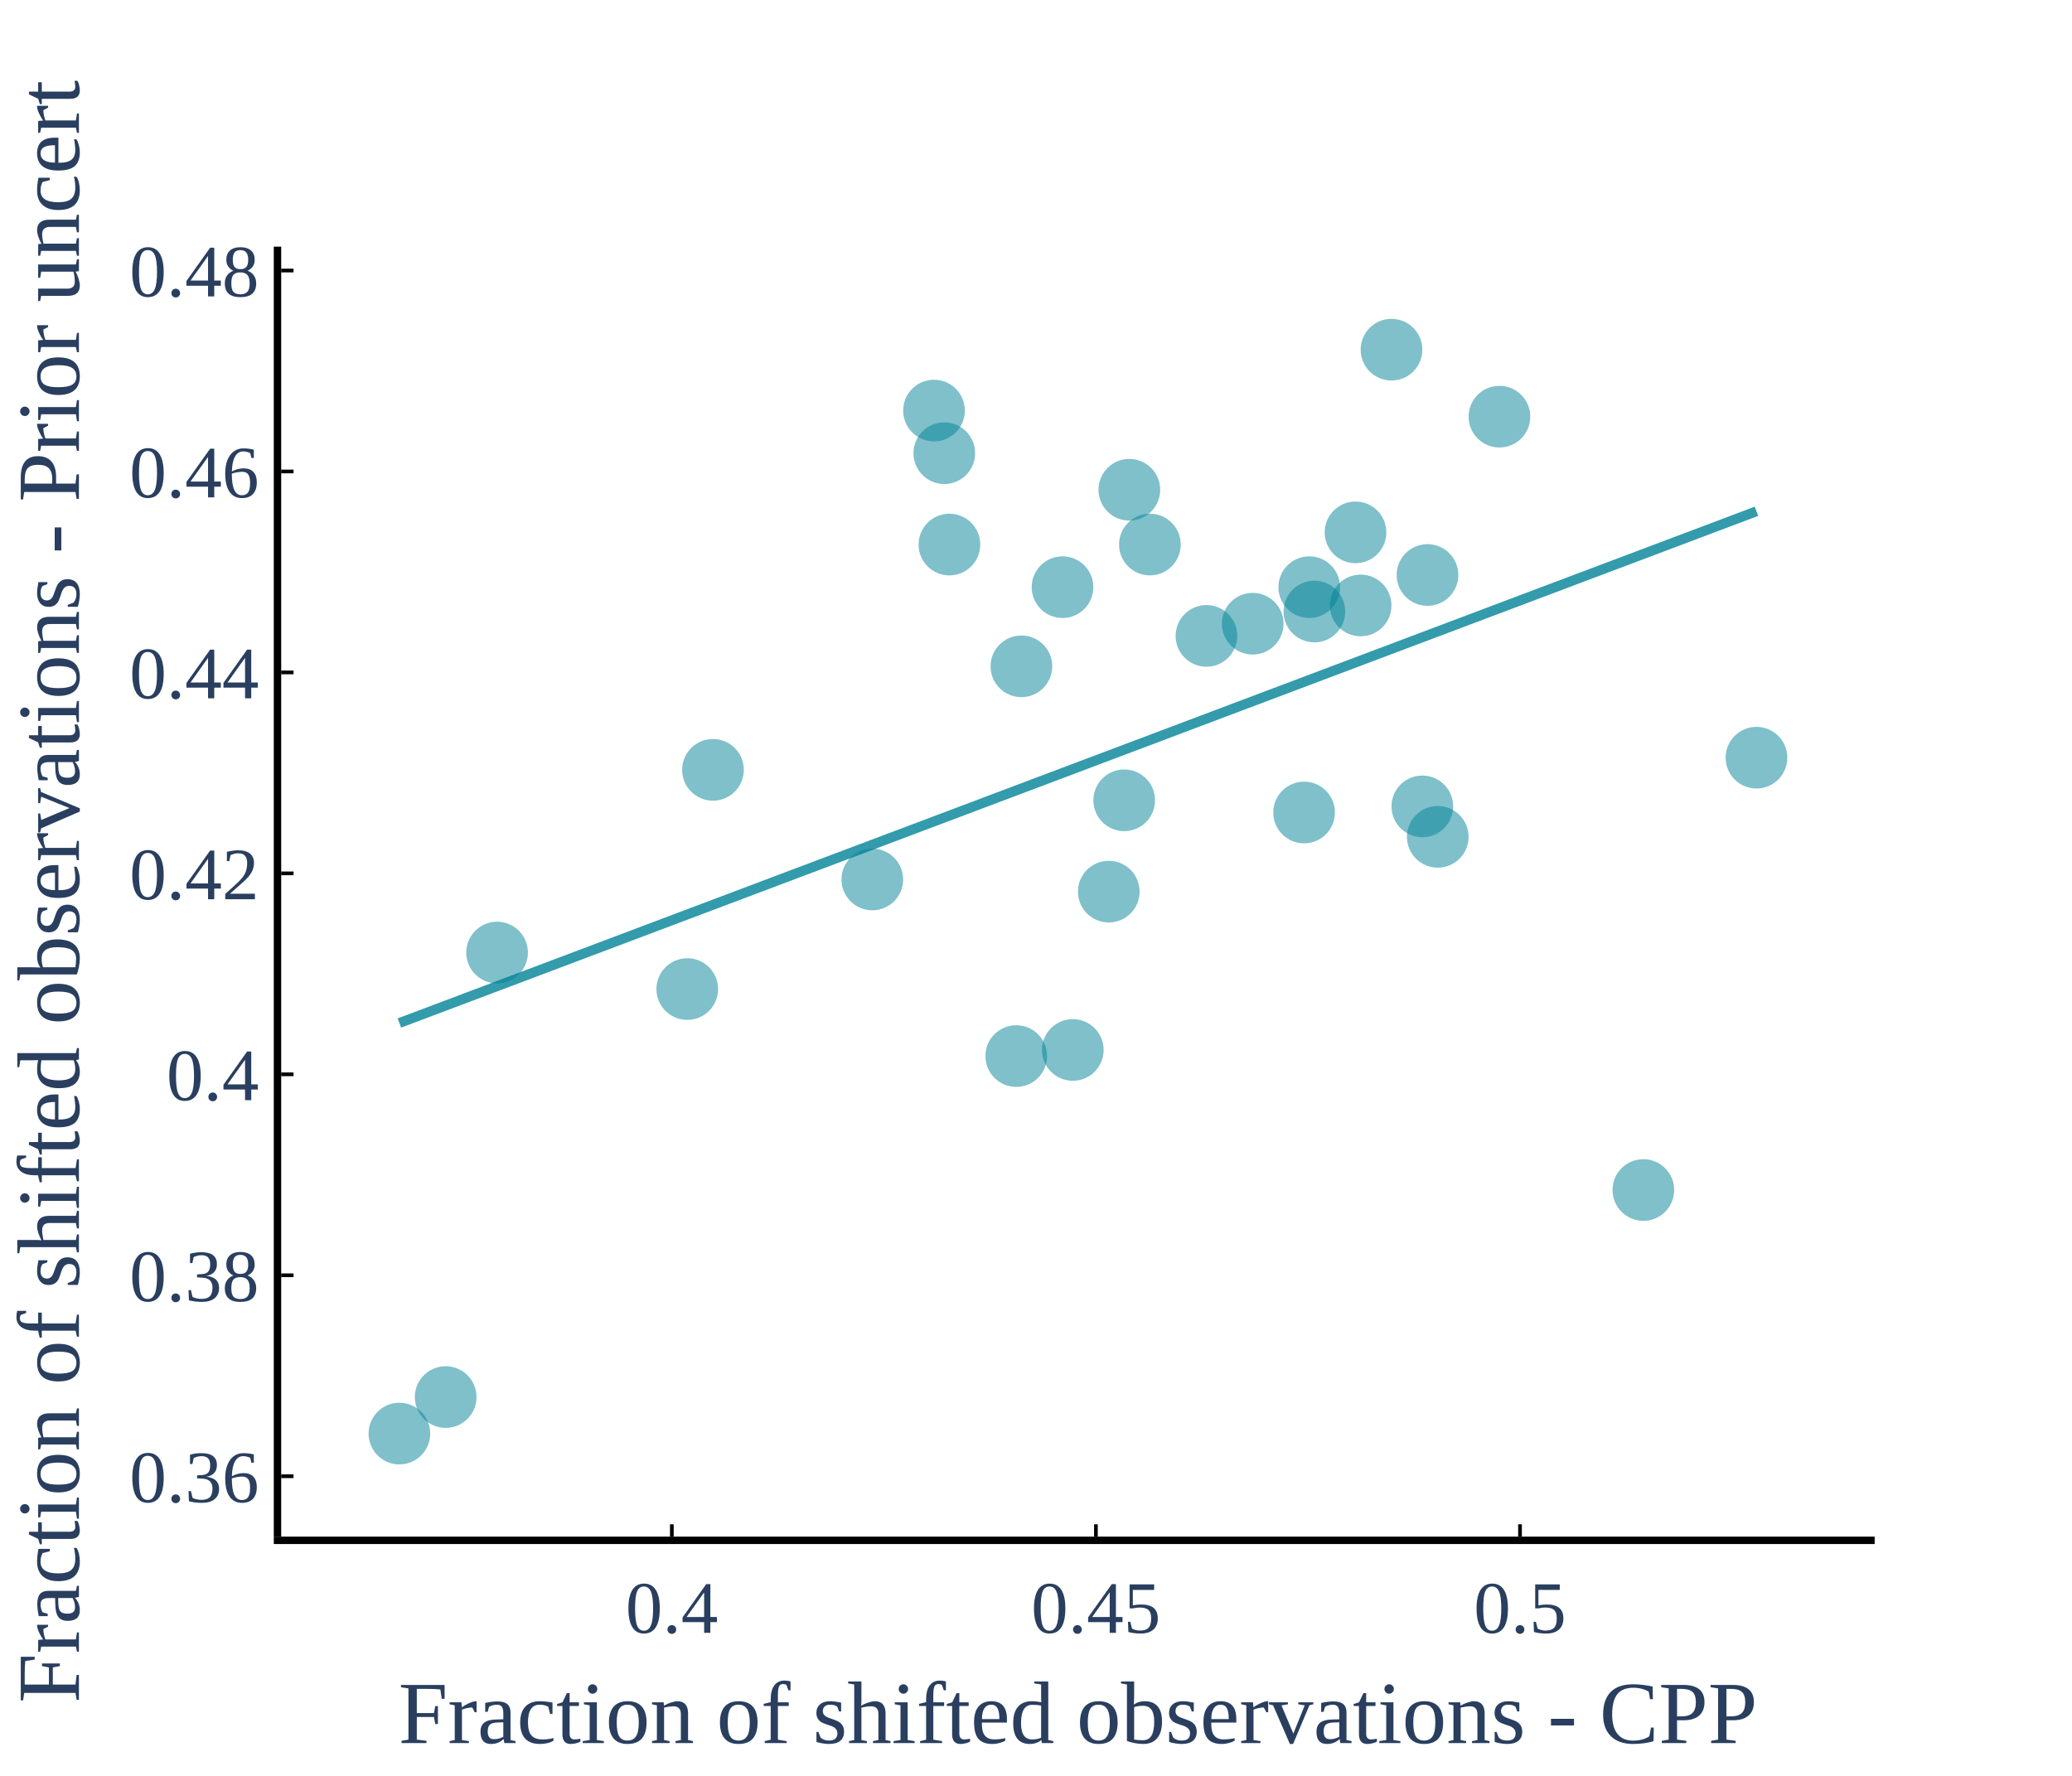
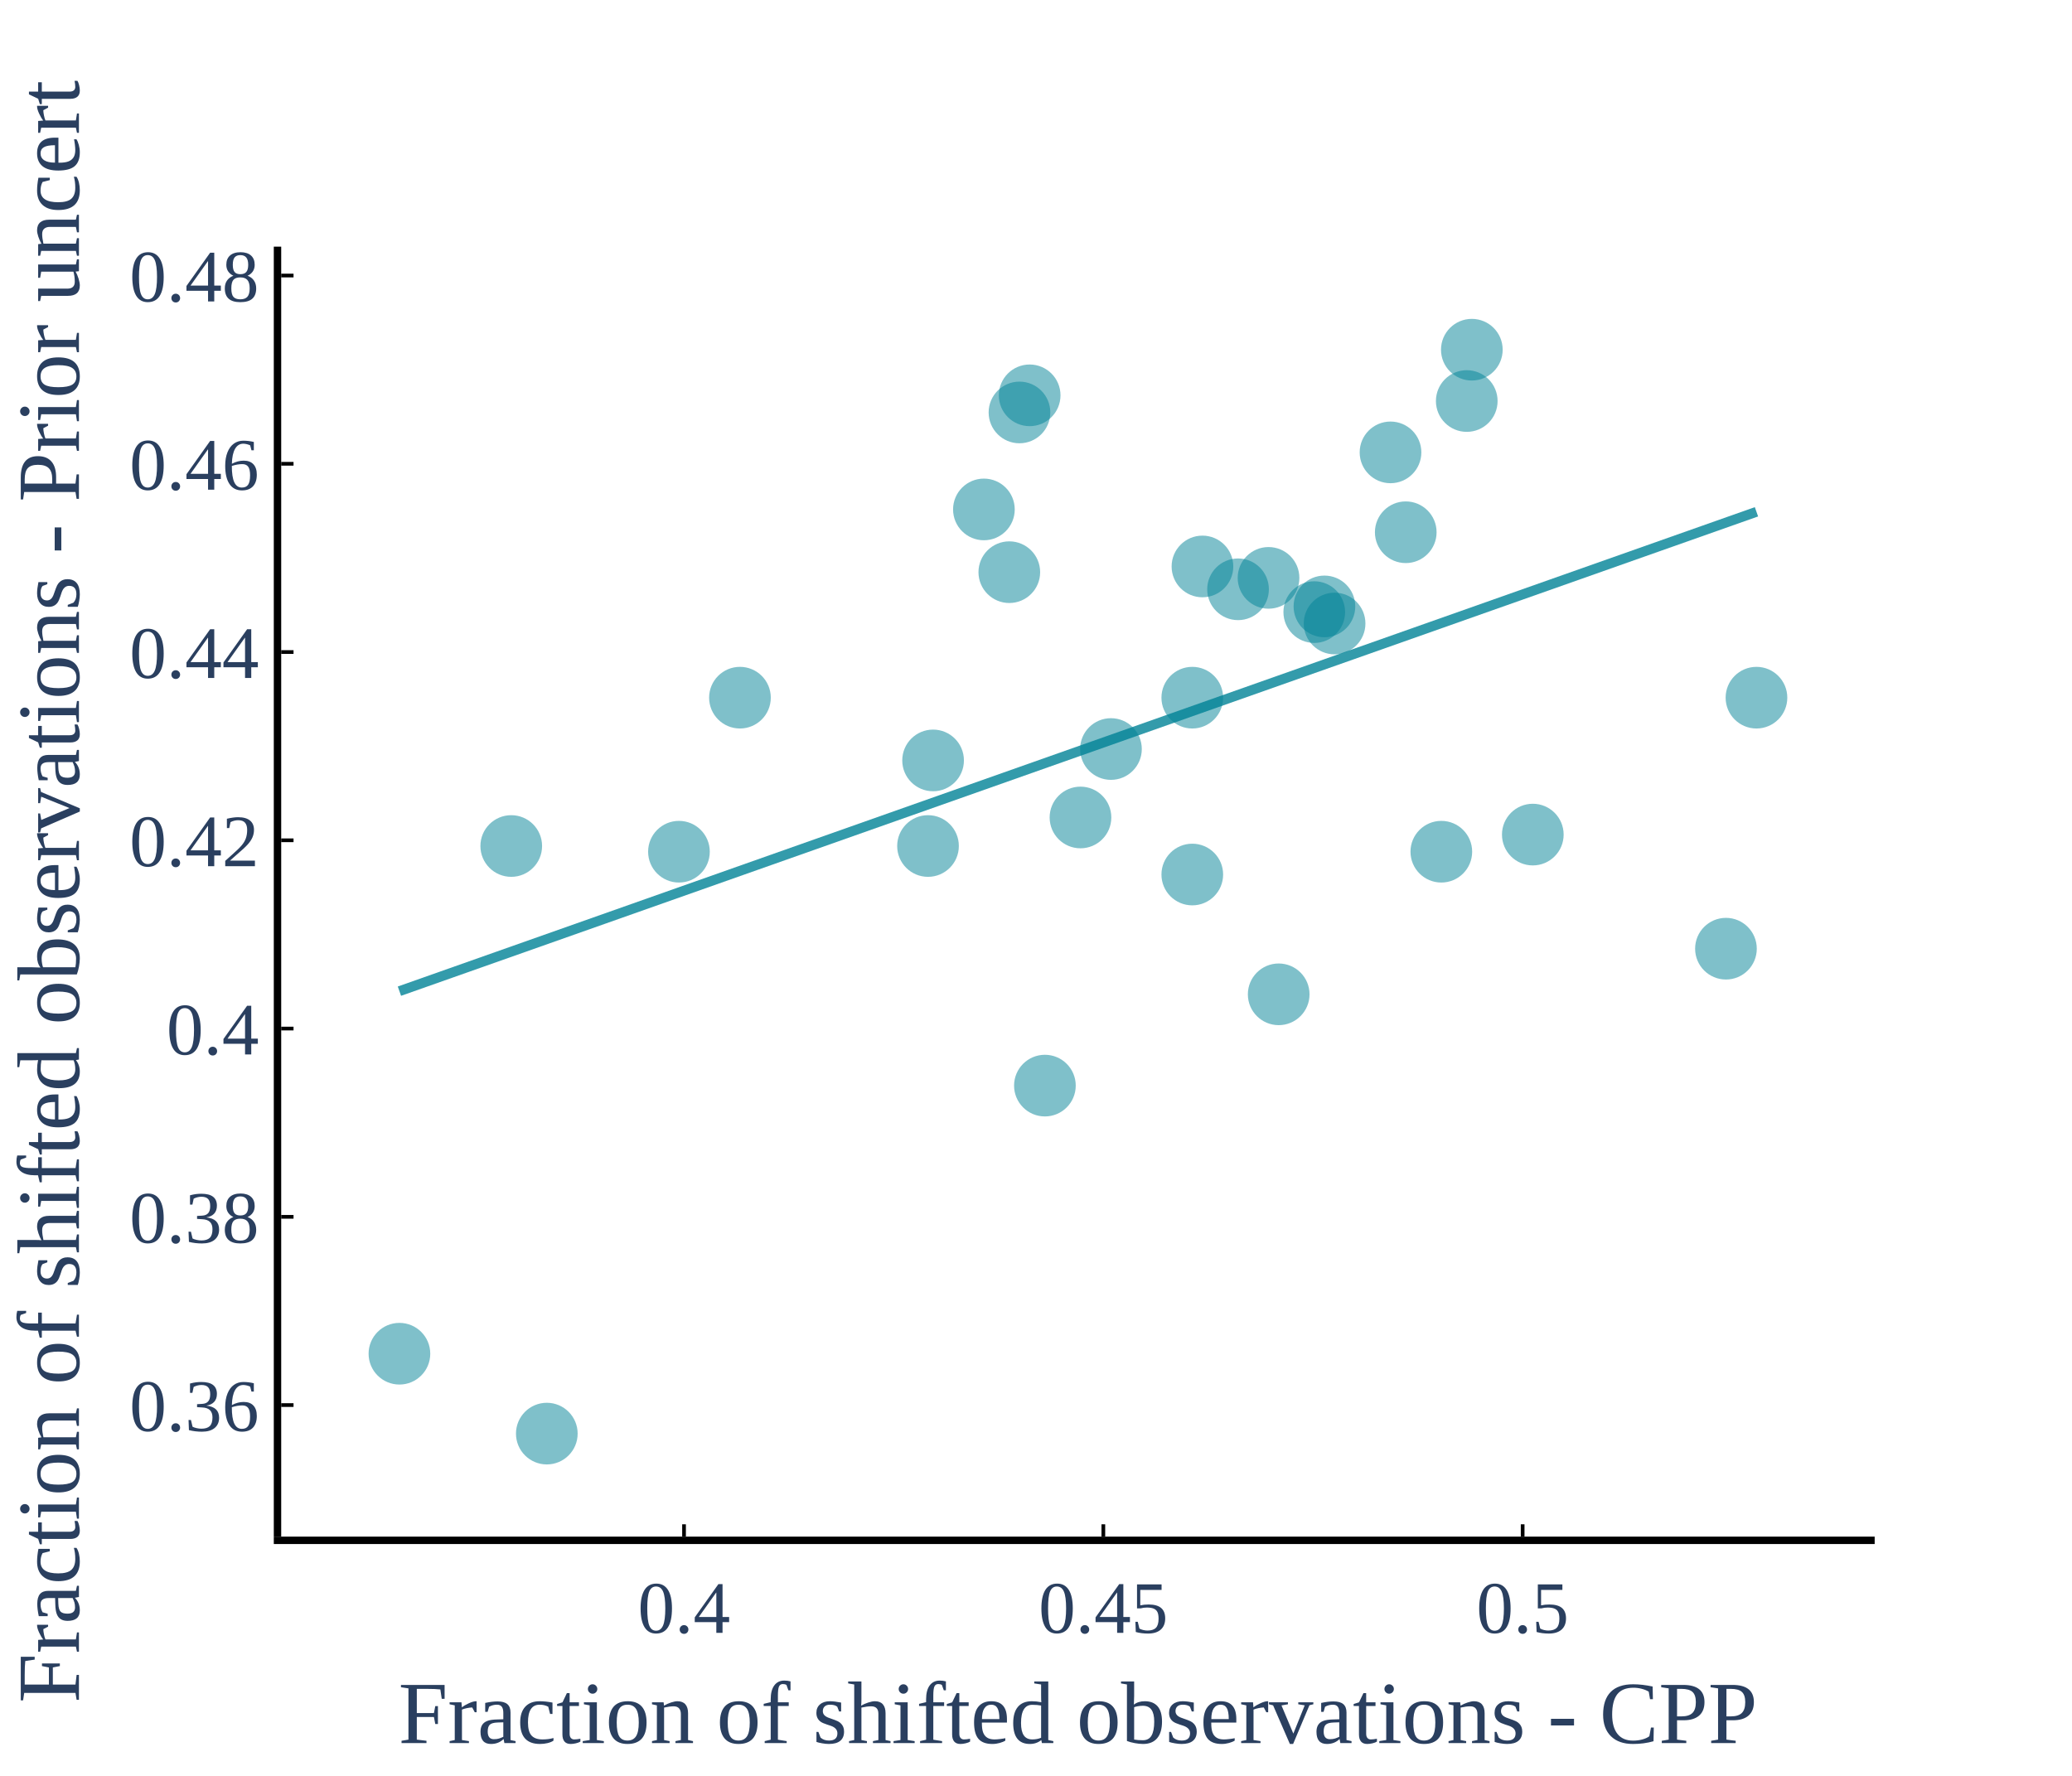
<svg xmlns="http://www.w3.org/2000/svg" class="main-svg" width="2625" height="2250" style="" viewBox="0 0 840 720">
  <rect x="0" y="0" width="840" height="720" style="fill: rgb(255, 255, 255); fill-opacity: 1;" />
-   <defs id="defs-f081a6">
+   <defs id="defs-2f1814">
    <g class="clips">
-       <clipPath id="clipf081a6xyplot" class="plotclip">
+       <clipPath id="clip2f1814xyplot" class="plotclip">
        <rect width="646" height="523" />
      </clipPath>
-       <clipPath class="axesclip" id="clipf081a6x">
+       <clipPath class="axesclip" id="clip2f1814x">
        <rect x="114" y="0" width="646" height="720" />
      </clipPath>
-       <clipPath class="axesclip" id="clipf081a6y">
+       <clipPath class="axesclip" id="clip2f1814y">
        <rect x="0" y="100" width="840" height="523" />
      </clipPath>
-       <clipPath class="axesclip" id="clipf081a6xy">
+       <clipPath class="axesclip" id="clip2f1814xy">
        <rect x="114" y="100" width="646" height="523" />
      </clipPath>
    </g>
    <g class="gradients" />
    <g class="patterns" />
  </defs>
  <g class="bglayer">
    <rect class="bg" x="114" y="100" width="646" height="523" style="fill: rgb(255, 255, 255); fill-opacity: 1; stroke-width: 0;" />
  </g>
  <g class="layer-below">
    <g class="imagelayer" />
    <g class="shapelayer" />
  </g>
  <g class="cartesianlayer">
    <g class="subplot xy">
      <g class="layer-subplot">
        <g class="shapelayer" />
        <g class="imagelayer" />
      </g>
      <g class="minor-gridlayer">
        <g class="x" />
        <g class="y" />
      </g>
      <g class="gridlayer">
        <g class="x">
-           <path class="xgrid crisp" transform="translate(272.37,0)" d="M0,100v523" style="stroke: rgb(255, 255, 255); stroke-opacity: 1; stroke-width: 1px;" />
-           <path class="xgrid crisp" transform="translate(444.29,0)" d="M0,100v523" style="stroke: rgb(255, 255, 255); stroke-opacity: 1; stroke-width: 1px;" />
-           <path class="xgrid crisp" transform="translate(616.22,0)" d="M0,100v523" style="stroke: rgb(255, 255, 255); stroke-opacity: 1; stroke-width: 1px;" />
+           <path class="xgrid crisp" transform="translate(277.31,0)" d="M0,100v523" style="stroke: rgb(255, 255, 255); stroke-opacity: 1; stroke-width: 1px;" />
+           <path class="xgrid crisp" transform="translate(447.3,0)" d="M0,100v523" style="stroke: rgb(255, 255, 255); stroke-opacity: 1; stroke-width: 1px;" />
+           <path class="xgrid crisp" transform="translate(617.29,0)" d="M0,100v523" style="stroke: rgb(255, 255, 255); stroke-opacity: 1; stroke-width: 1px;" />
        </g>
        <g class="y">
-           <path class="ygrid crisp" transform="translate(0,598.51)" d="M114,0h646" style="stroke: rgb(255, 255, 255); stroke-opacity: 1; stroke-width: 1px;" />
-           <path class="ygrid crisp" transform="translate(0,517.04)" d="M114,0h646" style="stroke: rgb(255, 255, 255); stroke-opacity: 1; stroke-width: 1px;" />
-           <path class="ygrid crisp" transform="translate(0,435.56)" d="M114,0h646" style="stroke: rgb(255, 255, 255); stroke-opacity: 1; stroke-width: 1px;" />
-           <path class="ygrid crisp" transform="translate(0,354.09)" d="M114,0h646" style="stroke: rgb(255, 255, 255); stroke-opacity: 1; stroke-width: 1px;" />
-           <path class="ygrid crisp" transform="translate(0,272.62)" d="M114,0h646" style="stroke: rgb(255, 255, 255); stroke-opacity: 1; stroke-width: 1px;" />
-           <path class="ygrid crisp" transform="translate(0,191.15)" d="M114,0h646" style="stroke: rgb(255, 255, 255); stroke-opacity: 1; stroke-width: 1px;" />
-           <path class="ygrid crisp" transform="translate(0,109.68)" d="M114,0h646" style="stroke: rgb(255, 255, 255); stroke-opacity: 1; stroke-width: 1px;" />
+           <path class="ygrid crisp" transform="translate(0,569.66)" d="M114,0h646" style="stroke: rgb(255, 255, 255); stroke-opacity: 1; stroke-width: 1px;" />
+           <path class="ygrid crisp" transform="translate(0,493.34)" d="M114,0h646" style="stroke: rgb(255, 255, 255); stroke-opacity: 1; stroke-width: 1px;" />
+           <path class="ygrid crisp" transform="translate(0,417.01)" d="M114,0h646" style="stroke: rgb(255, 255, 255); stroke-opacity: 1; stroke-width: 1px;" />
+           <path class="ygrid crisp" transform="translate(0,340.68)" d="M114,0h646" style="stroke: rgb(255, 255, 255); stroke-opacity: 1; stroke-width: 1px;" />
+           <path class="ygrid crisp" transform="translate(0,264.36)" d="M114,0h646" style="stroke: rgb(255, 255, 255); stroke-opacity: 1; stroke-width: 1px;" />
+           <path class="ygrid crisp" transform="translate(0,188.03)" d="M114,0h646" style="stroke: rgb(255, 255, 255); stroke-opacity: 1; stroke-width: 1px;" />
+           <path class="ygrid crisp" transform="translate(0,111.71)" d="M114,0h646" style="stroke: rgb(255, 255, 255); stroke-opacity: 1; stroke-width: 1px;" />
        </g>
      </g>
      <g class="zerolinelayer" />
      <g class="layer-between">
        <g class="shapelayer" />
        <g class="imagelayer" />
      </g>
      <path class="xlines-below" />
      <path class="ylines-below" />
      <g class="overlines-below" />
      <g class="xaxislayer-below" />
      <g class="yaxislayer-below" />
      <g class="overaxes-below" />
      <g class="overplot">
-         <g class="xy" transform="translate(114,100)" clip-path="url(#clipf081a6xyplot)">
+         <g class="xy" transform="translate(114,100)" clip-path="url(#clip2f1814xyplot)">
          <g class="scatterlayer mlayer">
-             <g class="trace scatter tracec809b2" style="stroke-miterlimit: 2; opacity: 1;">
+             <g class="trace scatter trace20e7ac" style="stroke-miterlimit: 2; opacity: 1;">
              <g class="fills" />
              <g class="errorbars" />
              <g class="lines" />
              <g class="points">
-                 <path class="point" transform="translate(343.84,98.56)" d="M12.5,0A12.5,12.5 0 1,1 0,-12.5A12.5,12.5 0 0,1 12.5,0Z" style="opacity: 1; stroke-width: 0px; fill: rgb(0, 130, 150); fill-opacity: 0.5;" />
-                 <path class="point" transform="translate(316.75,138.06)" d="M12.5,0A12.5,12.5 0 1,1 0,-12.5A12.5,12.5 0 0,1 12.5,0Z" style="opacity: 1; stroke-width: 0px; fill: rgb(0, 130, 150); fill-opacity: 0.5;" />
-                 <path class="point" transform="translate(270.9,120.78)" d="M12.5,0A12.5,12.5 0 1,1 0,-12.5A12.5,12.5 0 0,1 12.5,0Z" style="opacity: 1; stroke-width: 0px; fill: rgb(0, 130, 150); fill-opacity: 0.5;" />
-                 <path class="point" transform="translate(435.53,115.84)" d="M12.5,0A12.5,12.5 0 1,1 0,-12.5A12.5,12.5 0 0,1 12.5,0Z" style="opacity: 1; stroke-width: 0px; fill: rgb(0, 130, 150); fill-opacity: 0.5;" />
-                 <path class="point" transform="translate(268.82,83.74)" d="M12.5,0A12.5,12.5 0 1,1 0,-12.5A12.5,12.5 0 0,1 12.5,0Z" style="opacity: 1; stroke-width: 0px; fill: rgb(0, 130, 150); fill-opacity: 0.5;" />
-                 <path class="point" transform="translate(598.08,207.19)" d="M12.5,0A12.5,12.5 0 1,1 0,-12.5A12.5,12.5 0 0,1 12.5,0Z" style="opacity: 1; stroke-width: 0px; fill: rgb(0, 130, 150); fill-opacity: 0.5;" />
-                 <path class="point" transform="translate(462.62,226.94)" d="M12.5,0A12.5,12.5 0 1,1 0,-12.5A12.5,12.5 0 0,1 12.5,0Z" style="opacity: 1; stroke-width: 0px; fill: rgb(0, 130, 150); fill-opacity: 0.5;" />
-                 <path class="point" transform="translate(87.52,286.19)" d="M12.5,0A12.5,12.5 0 1,1 0,-12.5A12.5,12.5 0 0,1 12.5,0Z" style="opacity: 1; stroke-width: 0px; fill: rgb(0, 130, 150); fill-opacity: 0.5;" />
-                 <path class="point" transform="translate(175.04,212.12)" d="M12.5,0A12.5,12.5 0 1,1 0,-12.5A12.5,12.5 0 0,1 12.5,0Z" style="opacity: 1; stroke-width: 0px; fill: rgb(0, 130, 150); fill-opacity: 0.5;" />
-                 <path class="point" transform="translate(552.23,382.47)" d="M12.5,0A12.5,12.5 0 1,1 0,-12.5A12.5,12.5 0 0,1 12.5,0Z" style="opacity: 1; stroke-width: 0px; fill: rgb(0, 130, 150); fill-opacity: 0.5;" />
-                 <path class="point" transform="translate(297.99,328.16)" d="M12.5,0A12.5,12.5 0 1,1 0,-12.5A12.5,12.5 0 0,1 12.5,0Z" style="opacity: 1; stroke-width: 0px; fill: rgb(0, 130, 150); fill-opacity: 0.5;" />
-                 <path class="point" transform="translate(450.12,41.77)" d="M12.5,0A12.5,12.5 0 1,1 0,-12.5A12.5,12.5 0 0,1 12.5,0Z" style="opacity: 1; stroke-width: 0px; fill: rgb(0, 130, 150); fill-opacity: 0.5;" />
-                 <path class="point" transform="translate(66.68,466.41)" d="M12.5,0A12.5,12.5 0 1,1 0,-12.5A12.5,12.5 0 0,1 12.5,0Z" style="opacity: 1; stroke-width: 0px; fill: rgb(0, 130, 150); fill-opacity: 0.5;" />
-                 <path class="point" transform="translate(493.88,68.93)" d="M12.5,0A12.5,12.5 0 1,1 0,-12.5A12.5,12.5 0 0,1 12.5,0Z" style="opacity: 1; stroke-width: 0px; fill: rgb(0, 130, 150); fill-opacity: 0.5;" />
-                 <path class="point" transform="translate(468.87,239.28)" d="M12.5,0A12.5,12.5 0 1,1 0,-12.5A12.5,12.5 0 0,1 12.5,0Z" style="opacity: 1; stroke-width: 0px; fill: rgb(0, 130, 150); fill-opacity: 0.5;" />
-                 <path class="point" transform="translate(320.92,325.69)" d="M12.5,0A12.5,12.5 0 1,1 0,-12.5A12.5,12.5 0 0,1 12.5,0Z" style="opacity: 1; stroke-width: 0px; fill: rgb(0, 130, 150); fill-opacity: 0.5;" />
-                 <path class="point" transform="translate(239.64,256.56)" d="M12.5,0A12.5,12.5 0 1,1 0,-12.5A12.5,12.5 0 0,1 12.5,0Z" style="opacity: 1; stroke-width: 0px; fill: rgb(0, 130, 150); fill-opacity: 0.5;" />
-                 <path class="point" transform="translate(341.76,224.47)" d="M12.5,0A12.5,12.5 0 1,1 0,-12.5A12.5,12.5 0 0,1 12.5,0Z" style="opacity: 1; stroke-width: 0px; fill: rgb(0, 130, 150); fill-opacity: 0.5;" />
-                 <path class="point" transform="translate(416.78,138.06)" d="M12.5,0A12.5,12.5 0 1,1 0,-12.5A12.5,12.5 0 0,1 12.5,0Z" style="opacity: 1; stroke-width: 0px; fill: rgb(0, 130, 150); fill-opacity: 0.5;" />
-                 <path class="point" transform="translate(352.17,120.78)" d="M12.5,0A12.5,12.5 0 1,1 0,-12.5A12.5,12.5 0 0,1 12.5,0Z" style="opacity: 1; stroke-width: 0px; fill: rgb(0, 130, 150); fill-opacity: 0.5;" />
-                 <path class="point" transform="translate(164.62,301)" d="M12.5,0A12.5,12.5 0 1,1 0,-12.5A12.5,12.5 0 0,1 12.5,0Z" style="opacity: 1; stroke-width: 0px; fill: rgb(0, 130, 150); fill-opacity: 0.5;" />
-                 <path class="point" transform="translate(300.08,170.15)" d="M12.5,0A12.5,12.5 0 1,1 0,-12.5A12.5,12.5 0 0,1 12.5,0Z" style="opacity: 1; stroke-width: 0px; fill: rgb(0, 130, 150); fill-opacity: 0.5;" />
-                 <path class="point" transform="translate(375.1,157.81)" d="M12.5,0A12.5,12.5 0 1,1 0,-12.5A12.5,12.5 0 0,1 12.5,0Z" style="opacity: 1; stroke-width: 0px; fill: rgb(0, 130, 150); fill-opacity: 0.5;" />
-                 <path class="point" transform="translate(393.85,152.87)" d="M12.5,0A12.5,12.5 0 1,1 0,-12.5A12.5,12.5 0 0,1 12.5,0Z" style="opacity: 1; stroke-width: 0px; fill: rgb(0, 130, 150); fill-opacity: 0.5;" />
-                 <path class="point" transform="translate(264.65,66.46)" d="M12.5,0A12.5,12.5 0 1,1 0,-12.5A12.5,12.5 0 0,1 12.5,0Z" style="opacity: 1; stroke-width: 0px; fill: rgb(0, 130, 150); fill-opacity: 0.5;" />
-                 <path class="point" transform="translate(414.69,229.41)" d="M12.5,0A12.5,12.5 0 1,1 0,-12.5A12.5,12.5 0 0,1 12.5,0Z" style="opacity: 1; stroke-width: 0px; fill: rgb(0, 130, 150); fill-opacity: 0.5;" />
-                 <path class="point" transform="translate(335.5,261.5)" d="M12.5,0A12.5,12.5 0 1,1 0,-12.5A12.5,12.5 0 0,1 12.5,0Z" style="opacity: 1; stroke-width: 0px; fill: rgb(0, 130, 150); fill-opacity: 0.5;" />
-                 <path class="point" transform="translate(418.86,147.93)" d="M12.5,0A12.5,12.5 0 1,1 0,-12.5A12.5,12.5 0 0,1 12.5,0Z" style="opacity: 1; stroke-width: 0px; fill: rgb(0, 130, 150); fill-opacity: 0.5;" />
-                 <path class="point" transform="translate(437.61,145.47)" d="M12.5,0A12.5,12.5 0 1,1 0,-12.5A12.5,12.5 0 0,1 12.5,0Z" style="opacity: 1; stroke-width: 0px; fill: rgb(0, 130, 150); fill-opacity: 0.5;" />
-                 <path class="point" transform="translate(464.71,133.12)" d="M12.5,0A12.5,12.5 0 1,1 0,-12.5A12.5,12.5 0 0,1 12.5,0Z" style="opacity: 1; stroke-width: 0px; fill: rgb(0, 130, 150); fill-opacity: 0.5;" />
-                 <path class="point" transform="translate(47.92,481.22)" d="M12.5,0A12.5,12.5 0 1,1 0,-12.5A12.5,12.5 0 0,1 12.5,0Z" style="opacity: 1; stroke-width: 0px; fill: rgb(0, 130, 150); fill-opacity: 0.5;" />
+                 <path class="point" transform="translate(373.48,129.66)" d="M12.5,0A12.5,12.5 0 1,1 0,-12.5A12.5,12.5 0 0,1 12.5,0Z" style="opacity: 1; stroke-width: 0px; fill: rgb(0, 130, 150); fill-opacity: 0.5;" />
+                 <path class="point" transform="translate(295.18,131.98)" d="M12.5,0A12.5,12.5 0 1,1 0,-12.5A12.5,12.5 0 0,1 12.5,0Z" style="opacity: 1; stroke-width: 0px; fill: rgb(0, 130, 150); fill-opacity: 0.5;" />
+                 <path class="point" transform="translate(284.88,106.54)" d="M12.5,0A12.5,12.5 0 1,1 0,-12.5A12.5,12.5 0 0,1 12.5,0Z" style="opacity: 1; stroke-width: 0px; fill: rgb(0, 130, 150); fill-opacity: 0.5;" />
+                 <path class="point" transform="translate(455.9,115.79)" d="M12.5,0A12.5,12.5 0 1,1 0,-12.5A12.5,12.5 0 0,1 12.5,0Z" style="opacity: 1; stroke-width: 0px; fill: rgb(0, 130, 150); fill-opacity: 0.5;" />
+                 <path class="point" transform="translate(299.3,67.22)" d="M12.5,0A12.5,12.5 0 1,1 0,-12.5A12.5,12.5 0 0,1 12.5,0Z" style="opacity: 1; stroke-width: 0px; fill: rgb(0, 130, 150); fill-opacity: 0.5;" />
+                 <path class="point" transform="translate(598.08,182.86)" d="M12.5,0A12.5,12.5 0 1,1 0,-12.5A12.5,12.5 0 0,1 12.5,0Z" style="opacity: 1; stroke-width: 0px; fill: rgb(0, 130, 150); fill-opacity: 0.5;" />
+                 <path class="point" transform="translate(507.41,238.37)" d="M12.5,0A12.5,12.5 0 1,1 0,-12.5A12.5,12.5 0 0,1 12.5,0Z" style="opacity: 1; stroke-width: 0px; fill: rgb(0, 130, 150); fill-opacity: 0.5;" />
+                 <path class="point" transform="translate(93.26,243)" d="M12.5,0A12.5,12.5 0 1,1 0,-12.5A12.5,12.5 0 0,1 12.5,0Z" style="opacity: 1; stroke-width: 0px; fill: rgb(0, 130, 150); fill-opacity: 0.5;" />
+                 <path class="point" transform="translate(185.98,182.86)" d="M12.5,0A12.5,12.5 0 1,1 0,-12.5A12.5,12.5 0 0,1 12.5,0Z" style="opacity: 1; stroke-width: 0px; fill: rgb(0, 130, 150); fill-opacity: 0.5;" />
+                 <path class="point" transform="translate(585.71,284.63)" d="M12.5,0A12.5,12.5 0 1,1 0,-12.5A12.5,12.5 0 0,1 12.5,0Z" style="opacity: 1; stroke-width: 0px; fill: rgb(0, 130, 150); fill-opacity: 0.5;" />
+                 <path class="point" transform="translate(309.61,340.14)" d="M12.5,0A12.5,12.5 0 1,1 0,-12.5A12.5,12.5 0 0,1 12.5,0Z" style="opacity: 1; stroke-width: 0px; fill: rgb(0, 130, 150); fill-opacity: 0.5;" />
+                 <path class="point" transform="translate(482.69,41.78)" d="M12.5,0A12.5,12.5 0 1,1 0,-12.5A12.5,12.5 0 0,1 12.5,0Z" style="opacity: 1; stroke-width: 0px; fill: rgb(0, 130, 150); fill-opacity: 0.5;" />
+                 <path class="point" transform="translate(47.93,448.84)" d="M12.5,0A12.5,12.5 0 1,1 0,-12.5A12.5,12.5 0 0,1 12.5,0Z" style="opacity: 1; stroke-width: 0px; fill: rgb(0, 130, 150); fill-opacity: 0.5;" />
+                 <path class="point" transform="translate(480.63,62.59)" d="M12.5,0A12.5,12.5 0 1,1 0,-12.5A12.5,12.5 0 0,1 12.5,0Z" style="opacity: 1; stroke-width: 0px; fill: rgb(0, 130, 150); fill-opacity: 0.5;" />
+                 <path class="point" transform="translate(470.32,245.31)" d="M12.5,0A12.5,12.5 0 1,1 0,-12.5A12.5,12.5 0 0,1 12.5,0Z" style="opacity: 1; stroke-width: 0px; fill: rgb(0, 130, 150); fill-opacity: 0.5;" />
+                 <path class="point" transform="translate(404.39,303.13)" d="M12.5,0A12.5,12.5 0 1,1 0,-12.5A12.5,12.5 0 0,1 12.5,0Z" style="opacity: 1; stroke-width: 0px; fill: rgb(0, 130, 150); fill-opacity: 0.5;" />
+                 <path class="point" transform="translate(264.28,208.3)" d="M12.5,0A12.5,12.5 0 1,1 0,-12.5A12.5,12.5 0 0,1 12.5,0Z" style="opacity: 1; stroke-width: 0px; fill: rgb(0, 130, 150); fill-opacity: 0.5;" />
+                 <path class="point" transform="translate(336.39,203.68)" d="M12.5,0A12.5,12.5 0 1,1 0,-12.5A12.5,12.5 0 0,1 12.5,0Z" style="opacity: 1; stroke-width: 0px; fill: rgb(0, 130, 150); fill-opacity: 0.5;" />
+                 <path class="point" transform="translate(422.93,145.86)" d="M12.5,0A12.5,12.5 0 1,1 0,-12.5A12.5,12.5 0 0,1 12.5,0Z" style="opacity: 1; stroke-width: 0px; fill: rgb(0, 130, 150); fill-opacity: 0.5;" />
+                 <path class="point" transform="translate(369.36,182.86)" d="M12.5,0A12.5,12.5 0 1,1 0,-12.5A12.5,12.5 0 0,1 12.5,0Z" style="opacity: 1; stroke-width: 0px; fill: rgb(0, 130, 150); fill-opacity: 0.5;" />
+                 <path class="point" transform="translate(161.25,245.31)" d="M12.5,0A12.5,12.5 0 1,1 0,-12.5A12.5,12.5 0 0,1 12.5,0Z" style="opacity: 1; stroke-width: 0px; fill: rgb(0, 130, 150); fill-opacity: 0.5;" />
+                 <path class="point" transform="translate(369.36,254.56)" d="M12.5,0A12.5,12.5 0 1,1 0,-12.5A12.5,12.5 0 0,1 12.5,0Z" style="opacity: 1; stroke-width: 0px; fill: rgb(0, 130, 150); fill-opacity: 0.5;" />
+                 <path class="point" transform="translate(387.91,138.92)" d="M12.5,0A12.5,12.5 0 1,1 0,-12.5A12.5,12.5 0 0,1 12.5,0Z" style="opacity: 1; stroke-width: 0px; fill: rgb(0, 130, 150); fill-opacity: 0.5;" />
+                 <path class="point" transform="translate(418.81,148.17)" d="M12.5,0A12.5,12.5 0 1,1 0,-12.5A12.5,12.5 0 0,1 12.5,0Z" style="opacity: 1; stroke-width: 0px; fill: rgb(0, 130, 150); fill-opacity: 0.5;" />
+                 <path class="point" transform="translate(303.43,60.28)" d="M12.5,0A12.5,12.5 0 1,1 0,-12.5A12.5,12.5 0 0,1 12.5,0Z" style="opacity: 1; stroke-width: 0px; fill: rgb(0, 130, 150); fill-opacity: 0.5;" />
+                 <path class="point" transform="translate(324.03,231.43)" d="M12.5,0A12.5,12.5 0 1,1 0,-12.5A12.5,12.5 0 0,1 12.5,0Z" style="opacity: 1; stroke-width: 0px; fill: rgb(0, 130, 150); fill-opacity: 0.5;" />
+                 <path class="point" transform="translate(262.22,243)" d="M12.5,0A12.5,12.5 0 1,1 0,-12.5A12.5,12.5 0 0,1 12.5,0Z" style="opacity: 1; stroke-width: 0px; fill: rgb(0, 130, 150); fill-opacity: 0.5;" />
+                 <path class="point" transform="translate(400.27,134.29)" d="M12.5,0A12.5,12.5 0 1,1 0,-12.5A12.5,12.5 0 0,1 12.5,0Z" style="opacity: 1; stroke-width: 0px; fill: rgb(0, 130, 150); fill-opacity: 0.5;" />
+                 <path class="point" transform="translate(427.05,152.79)" d="M12.5,0A12.5,12.5 0 1,1 0,-12.5A12.5,12.5 0 0,1 12.5,0Z" style="opacity: 1; stroke-width: 0px; fill: rgb(0, 130, 150); fill-opacity: 0.5;" />
+                 <path class="point" transform="translate(449.72,83.41)" d="M12.5,0A12.5,12.5 0 1,1 0,-12.5A12.5,12.5 0 0,1 12.5,0Z" style="opacity: 1; stroke-width: 0px; fill: rgb(0, 130, 150); fill-opacity: 0.5;" />
+                 <path class="point" transform="translate(107.68,481.23)" d="M12.5,0A12.5,12.5 0 1,1 0,-12.5A12.5,12.5 0 0,1 12.5,0Z" style="opacity: 1; stroke-width: 0px; fill: rgb(0, 130, 150); fill-opacity: 0.5;" />
              </g>
              <g class="text" />
            </g>
-             <g class="trace scatter traceeb6ed3" style="stroke-miterlimit: 2; opacity: 1;">
+             <g class="trace scatter trace968077" style="stroke-miterlimit: 2; opacity: 1;">
              <g class="fills" />
              <g class="errorbars" />
              <g class="lines">
-                 <path class="js-line" d="M47.92,314.76L598.08,107.29" style="vector-effect: none; fill: none; stroke: rgb(0, 130, 150); stroke-opacity: 0.8; stroke-width: 4px; opacity: 1;" />
+                 <path class="js-line" d="M47.93,301.85L598.08,107.5" style="vector-effect: none; fill: none; stroke: rgb(0, 130, 150); stroke-opacity: 0.8; stroke-width: 4px; opacity: 1;" />
              </g>
              <g class="points" />
              <g class="text" />
            </g>
          </g>
        </g>
      </g>
      <path class="xlines-above crisp" d="M111,624.5H760" style="fill: none; stroke-width: 3px; stroke: rgb(0, 0, 0); stroke-opacity: 1;" />
      <path class="ylines-above crisp" d="M112.5,100V623" style="fill: none; stroke-width: 3px; stroke: rgb(0, 0, 0); stroke-opacity: 1;" />
      <g class="overlines-above" />
      <g class="xaxislayer-above">
-         <path class="xtick ticks crisp" d="M0,623v-5" transform="translate(272.37,0)" style="stroke: rgb(0, 0, 0); stroke-opacity: 1; stroke-width: 1.5px;" />
-         <path class="xtick ticks crisp" d="M0,623v-5" transform="translate(444.29,0)" style="stroke: rgb(0, 0, 0); stroke-opacity: 1; stroke-width: 1.5px;" />
-         <path class="xtick ticks crisp" d="M0,623v-5" transform="translate(616.22,0)" style="stroke: rgb(0, 0, 0); stroke-opacity: 1; stroke-width: 1.5px;" />
+         <path class="xtick ticks crisp" d="M0,623v-5" transform="translate(277.31,0)" style="stroke: rgb(0, 0, 0); stroke-opacity: 1; stroke-width: 1.5px;" />
+         <path class="xtick ticks crisp" d="M0,623v-5" transform="translate(447.3,0)" style="stroke: rgb(0, 0, 0); stroke-opacity: 1; stroke-width: 1.5px;" />
+         <path class="xtick ticks crisp" d="M0,623v-5" transform="translate(617.29,0)" style="stroke: rgb(0, 0, 0); stroke-opacity: 1; stroke-width: 1.5px;" />
        <g class="xtick">
-           <text text-anchor="middle" x="0" y="662" transform="translate(272.37,0)" style="font-family: 'Times New Roman'; font-size: 30px; fill: rgb(42, 63, 95); fill-opacity: 1; white-space: pre; opacity: 1;">0.4</text>
+           <text text-anchor="middle" x="0" y="662" transform="translate(277.31,0)" style="font-family: 'Times New Roman'; font-size: 30px; fill: rgb(42, 63, 95); fill-opacity: 1; white-space: pre; opacity: 1;">0.4</text>
        </g>
        <g class="xtick">
-           <text text-anchor="middle" x="0" y="662" style="font-family: 'Times New Roman'; font-size: 30px; fill: rgb(42, 63, 95); fill-opacity: 1; white-space: pre; opacity: 1;" transform="translate(444.29,0)">0.45</text>
+           <text text-anchor="middle" x="0" y="662" style="font-family: 'Times New Roman'; font-size: 30px; fill: rgb(42, 63, 95); fill-opacity: 1; white-space: pre; opacity: 1;" transform="translate(447.3,0)">0.45</text>
        </g>
        <g class="xtick">
-           <text text-anchor="middle" x="0" y="662" style="font-family: 'Times New Roman'; font-size: 30px; fill: rgb(42, 63, 95); fill-opacity: 1; white-space: pre; opacity: 1;" transform="translate(616.22,0)">0.5</text>
+           <text text-anchor="middle" x="0" y="662" style="font-family: 'Times New Roman'; font-size: 30px; fill: rgb(42, 63, 95); fill-opacity: 1; white-space: pre; opacity: 1;" transform="translate(617.29,0)">0.5</text>
        </g>
      </g>
      <g class="yaxislayer-above">
-         <path class="ytick ticks crisp" d="M114,0h5" transform="translate(0,598.51)" style="stroke: rgb(0, 0, 0); stroke-opacity: 1; stroke-width: 1.5px;" />
-         <path class="ytick ticks crisp" d="M114,0h5" transform="translate(0,517.04)" style="stroke: rgb(0, 0, 0); stroke-opacity: 1; stroke-width: 1.5px;" />
-         <path class="ytick ticks crisp" d="M114,0h5" transform="translate(0,435.56)" style="stroke: rgb(0, 0, 0); stroke-opacity: 1; stroke-width: 1.5px;" />
-         <path class="ytick ticks crisp" d="M114,0h5" transform="translate(0,354.09)" style="stroke: rgb(0, 0, 0); stroke-opacity: 1; stroke-width: 1.5px;" />
-         <path class="ytick ticks crisp" d="M114,0h5" transform="translate(0,272.62)" style="stroke: rgb(0, 0, 0); stroke-opacity: 1; stroke-width: 1.5px;" />
-         <path class="ytick ticks crisp" d="M114,0h5" transform="translate(0,191.15)" style="stroke: rgb(0, 0, 0); stroke-opacity: 1; stroke-width: 1.5px;" />
-         <path class="ytick ticks crisp" d="M114,0h5" transform="translate(0,109.68)" style="stroke: rgb(0, 0, 0); stroke-opacity: 1; stroke-width: 1.5px;" />
+         <path class="ytick ticks crisp" d="M114,0h5" transform="translate(0,569.66)" style="stroke: rgb(0, 0, 0); stroke-opacity: 1; stroke-width: 1.5px;" />
+         <path class="ytick ticks crisp" d="M114,0h5" transform="translate(0,493.34)" style="stroke: rgb(0, 0, 0); stroke-opacity: 1; stroke-width: 1.5px;" />
+         <path class="ytick ticks crisp" d="M114,0h5" transform="translate(0,417.01)" style="stroke: rgb(0, 0, 0); stroke-opacity: 1; stroke-width: 1.5px;" />
+         <path class="ytick ticks crisp" d="M114,0h5" transform="translate(0,340.68)" style="stroke: rgb(0, 0, 0); stroke-opacity: 1; stroke-width: 1.5px;" />
+         <path class="ytick ticks crisp" d="M114,0h5" transform="translate(0,264.36)" style="stroke: rgb(0, 0, 0); stroke-opacity: 1; stroke-width: 1.5px;" />
+         <path class="ytick ticks crisp" d="M114,0h5" transform="translate(0,188.03)" style="stroke: rgb(0, 0, 0); stroke-opacity: 1; stroke-width: 1.5px;" />
+         <path class="ytick ticks crisp" d="M114,0h5" transform="translate(0,111.71)" style="stroke: rgb(0, 0, 0); stroke-opacity: 1; stroke-width: 1.5px;" />
        <g class="ytick">
-           <text text-anchor="end" x="105" y="10.5" transform="translate(0,598.51)" style="font-family: 'Times New Roman'; font-size: 30px; fill: rgb(42, 63, 95); fill-opacity: 1; white-space: pre; opacity: 1;">0.36</text>
+           <text text-anchor="end" x="105" y="10.5" transform="translate(0,569.66)" style="font-family: 'Times New Roman'; font-size: 30px; fill: rgb(42, 63, 95); fill-opacity: 1; white-space: pre; opacity: 1;">0.36</text>
        </g>
        <g class="ytick">
-           <text text-anchor="end" x="105" y="10.5" style="font-family: 'Times New Roman'; font-size: 30px; fill: rgb(42, 63, 95); fill-opacity: 1; white-space: pre; opacity: 1;" transform="translate(0,517.04)">0.38</text>
+           <text text-anchor="end" x="105" y="10.5" style="font-family: 'Times New Roman'; font-size: 30px; fill: rgb(42, 63, 95); fill-opacity: 1; white-space: pre; opacity: 1;" transform="translate(0,493.34)">0.38</text>
        </g>
        <g class="ytick">
-           <text text-anchor="end" x="105" y="10.5" style="font-family: 'Times New Roman'; font-size: 30px; fill: rgb(42, 63, 95); fill-opacity: 1; white-space: pre; opacity: 1;" transform="translate(0,435.56)">0.4</text>
+           <text text-anchor="end" x="105" y="10.5" style="font-family: 'Times New Roman'; font-size: 30px; fill: rgb(42, 63, 95); fill-opacity: 1; white-space: pre; opacity: 1;" transform="translate(0,417.01)">0.4</text>
        </g>
        <g class="ytick">
-           <text text-anchor="end" x="105" y="10.5" style="font-family: 'Times New Roman'; font-size: 30px; fill: rgb(42, 63, 95); fill-opacity: 1; white-space: pre; opacity: 1;" transform="translate(0,354.09)">0.42</text>
+           <text text-anchor="end" x="105" y="10.5" style="font-family: 'Times New Roman'; font-size: 30px; fill: rgb(42, 63, 95); fill-opacity: 1; white-space: pre; opacity: 1;" transform="translate(0,340.68)">0.42</text>
        </g>
        <g class="ytick">
-           <text text-anchor="end" x="105" y="10.5" style="font-family: 'Times New Roman'; font-size: 30px; fill: rgb(42, 63, 95); fill-opacity: 1; white-space: pre; opacity: 1;" transform="translate(0,272.62)">0.44</text>
+           <text text-anchor="end" x="105" y="10.5" style="font-family: 'Times New Roman'; font-size: 30px; fill: rgb(42, 63, 95); fill-opacity: 1; white-space: pre; opacity: 1;" transform="translate(0,264.36)">0.44</text>
        </g>
        <g class="ytick">
-           <text text-anchor="end" x="105" y="10.5" style="font-family: 'Times New Roman'; font-size: 30px; fill: rgb(42, 63, 95); fill-opacity: 1; white-space: pre; opacity: 1;" transform="translate(0,191.15)">0.46</text>
+           <text text-anchor="end" x="105" y="10.5" style="font-family: 'Times New Roman'; font-size: 30px; fill: rgb(42, 63, 95); fill-opacity: 1; white-space: pre; opacity: 1;" transform="translate(0,188.03)">0.46</text>
        </g>
        <g class="ytick">
-           <text text-anchor="end" x="105" y="10.5" style="font-family: 'Times New Roman'; font-size: 30px; fill: rgb(42, 63, 95); fill-opacity: 1; white-space: pre; opacity: 1;" transform="translate(0,109.68)">0.48</text>
+           <text text-anchor="end" x="105" y="10.5" style="font-family: 'Times New Roman'; font-size: 30px; fill: rgb(42, 63, 95); fill-opacity: 1; white-space: pre; opacity: 1;" transform="translate(0,111.71)">0.48</text>
        </g>
      </g>
      <g class="overaxes-above" />
    </g>
  </g>
  <g class="polarlayer" />
  <g class="smithlayer" />
  <g class="ternarylayer" />
  <g class="geolayer" />
  <g class="funnelarealayer" />
  <g class="pielayer" />
  <g class="iciclelayer" />
  <g class="treemaplayer" />
  <g class="sunburstlayer" />
  <g class="glimages" />
-   <defs id="topdefs-f081a6">
+   <defs id="topdefs-2f1814">
    <g class="clips" />
  </defs>
  <g class="layer-above">
    <g class="imagelayer" />
    <g class="shapelayer" />
  </g>
  <g class="infolayer">
    <g class="g-gtitle" />
    <g class="g-xtitle">
      <text class="xtitle" x="437" y="706.7" text-anchor="middle" style="opacity: 1; font-family: 'Times New Roman'; font-size: 36px; fill: rgb(42, 63, 95); fill-opacity: 1; white-space: pre;">Fraction of shifted observations - CPP</text>
    </g>
    <g class="g-ytitle" transform="translate(5.599609,0)">
      <text class="ytitle" transform="rotate(-90,26.4,361.5)" x="26.4" y="361.5" text-anchor="middle" style="opacity: 1; font-family: 'Times New Roman'; font-size: 36px; fill: rgb(42, 63, 95); fill-opacity: 1; white-space: pre;">Fraction of shifted observations - Prior uncert</text>
    </g>
  </g>
</svg>
